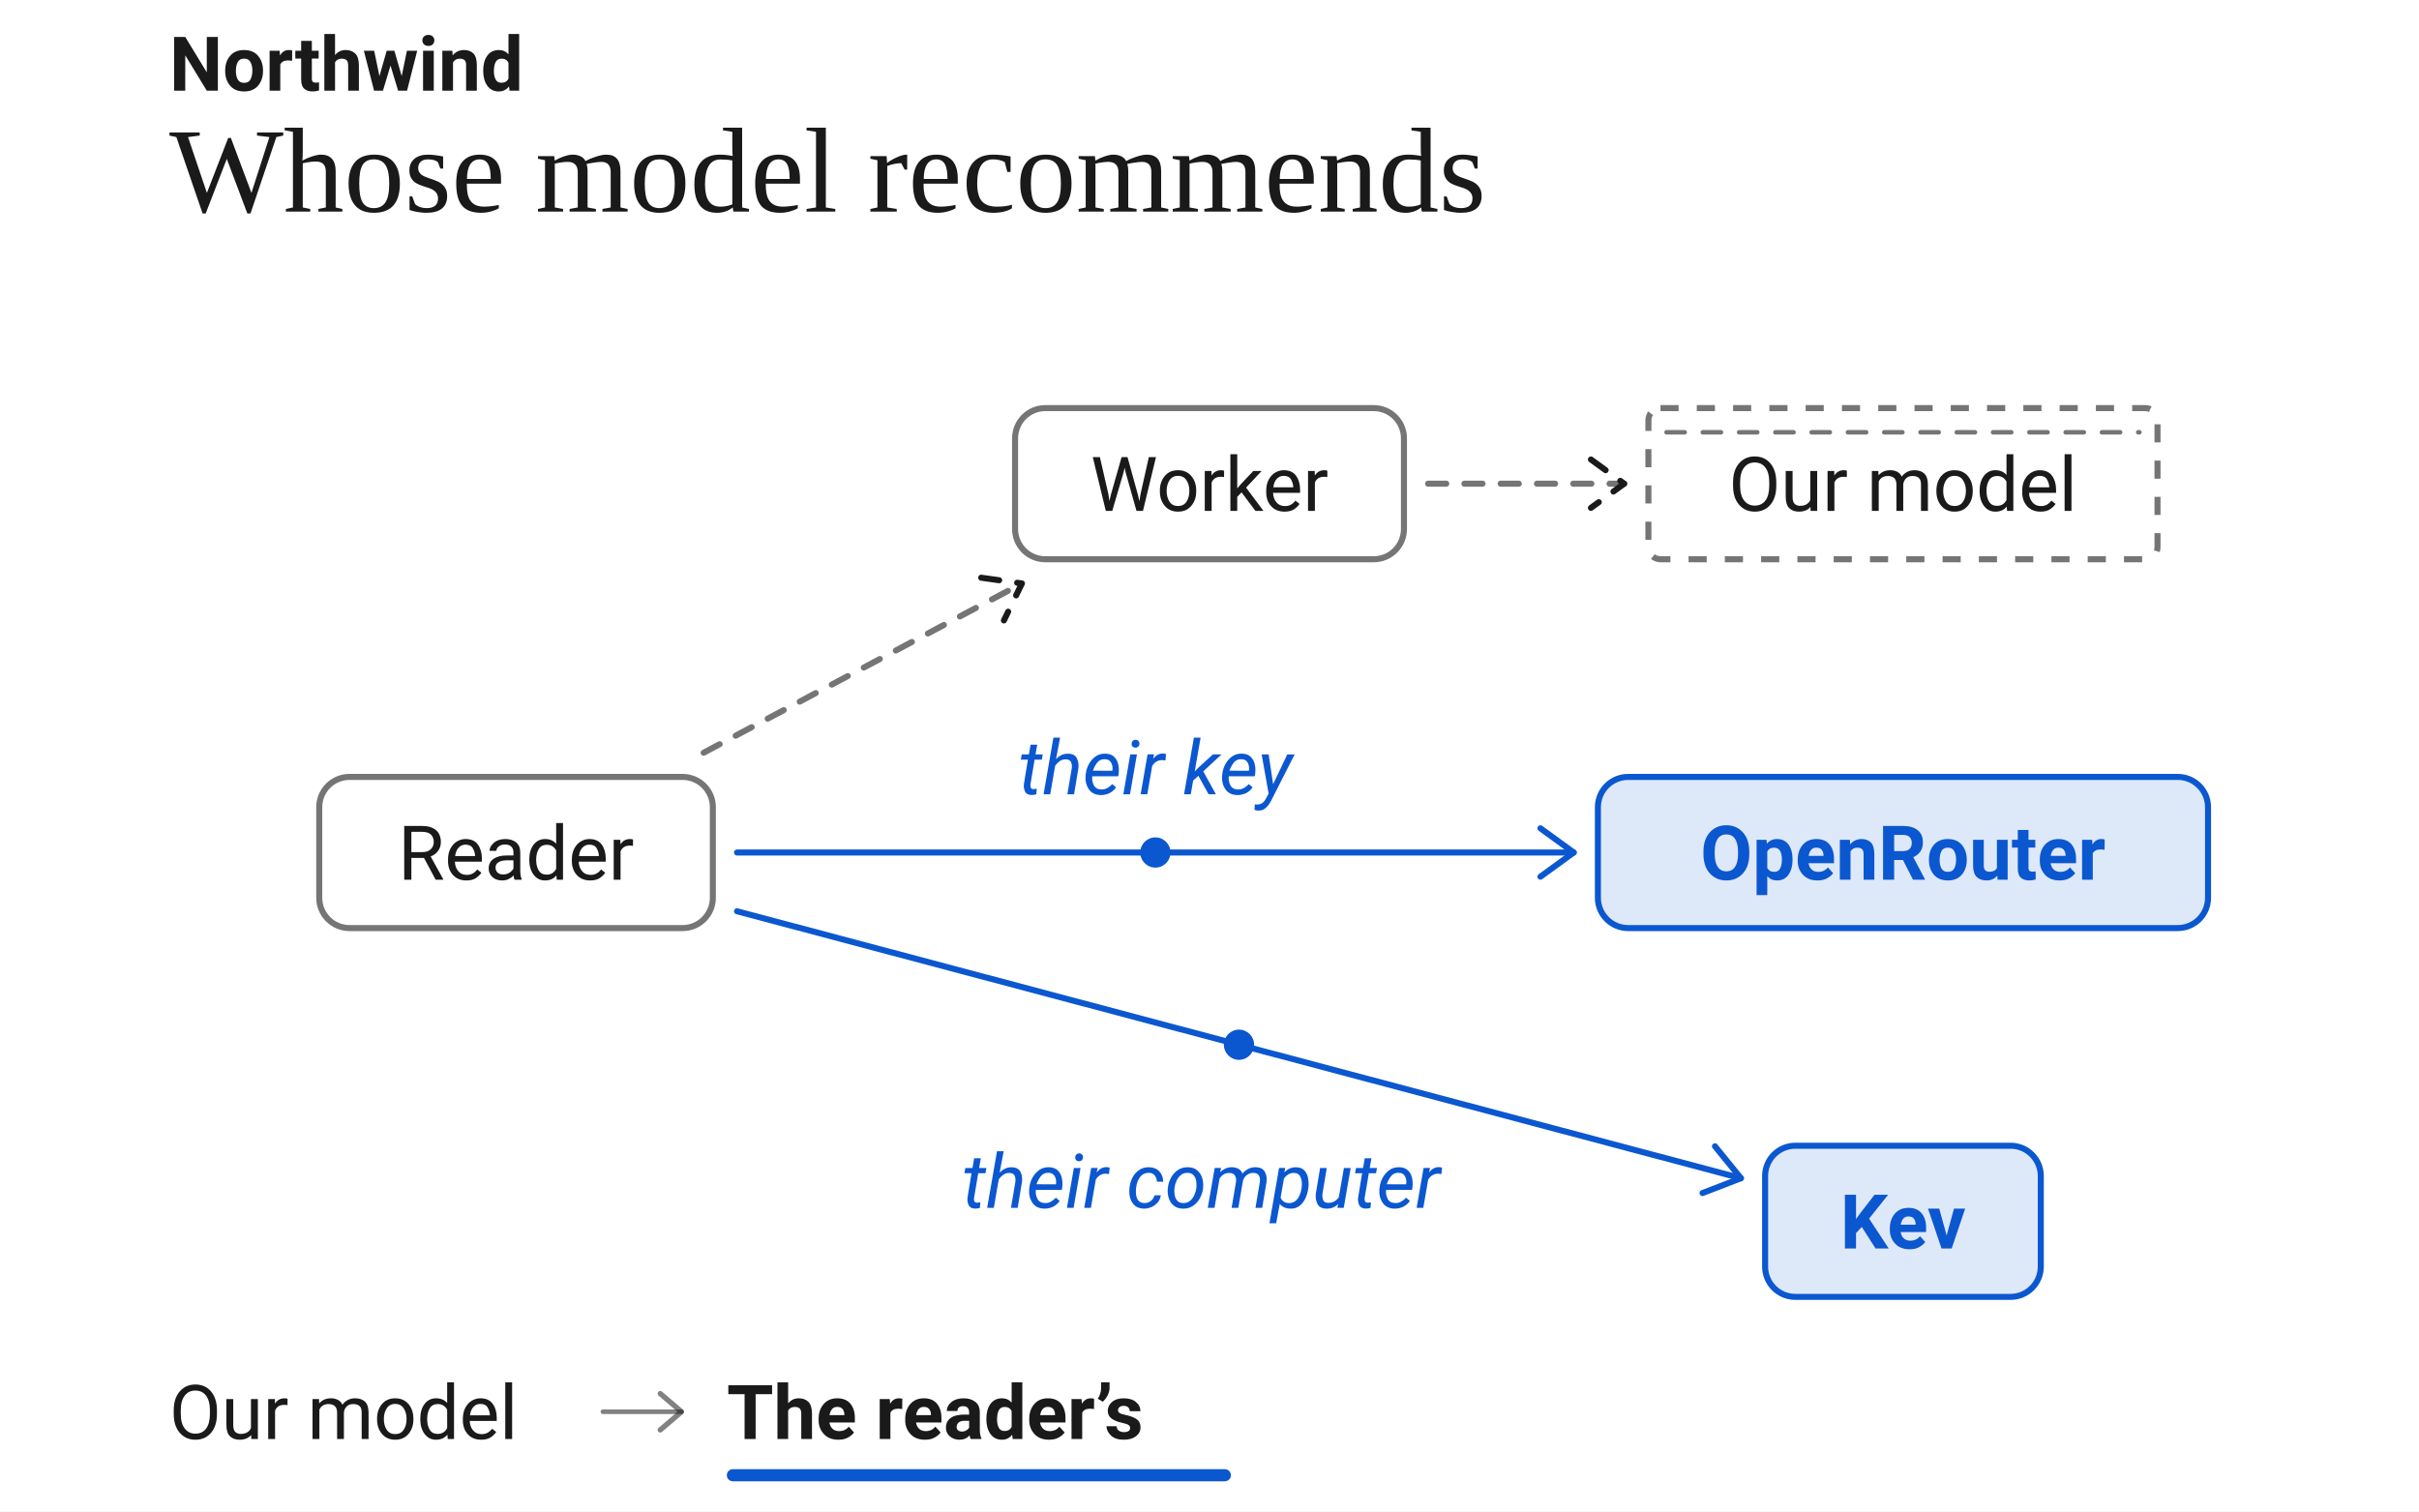
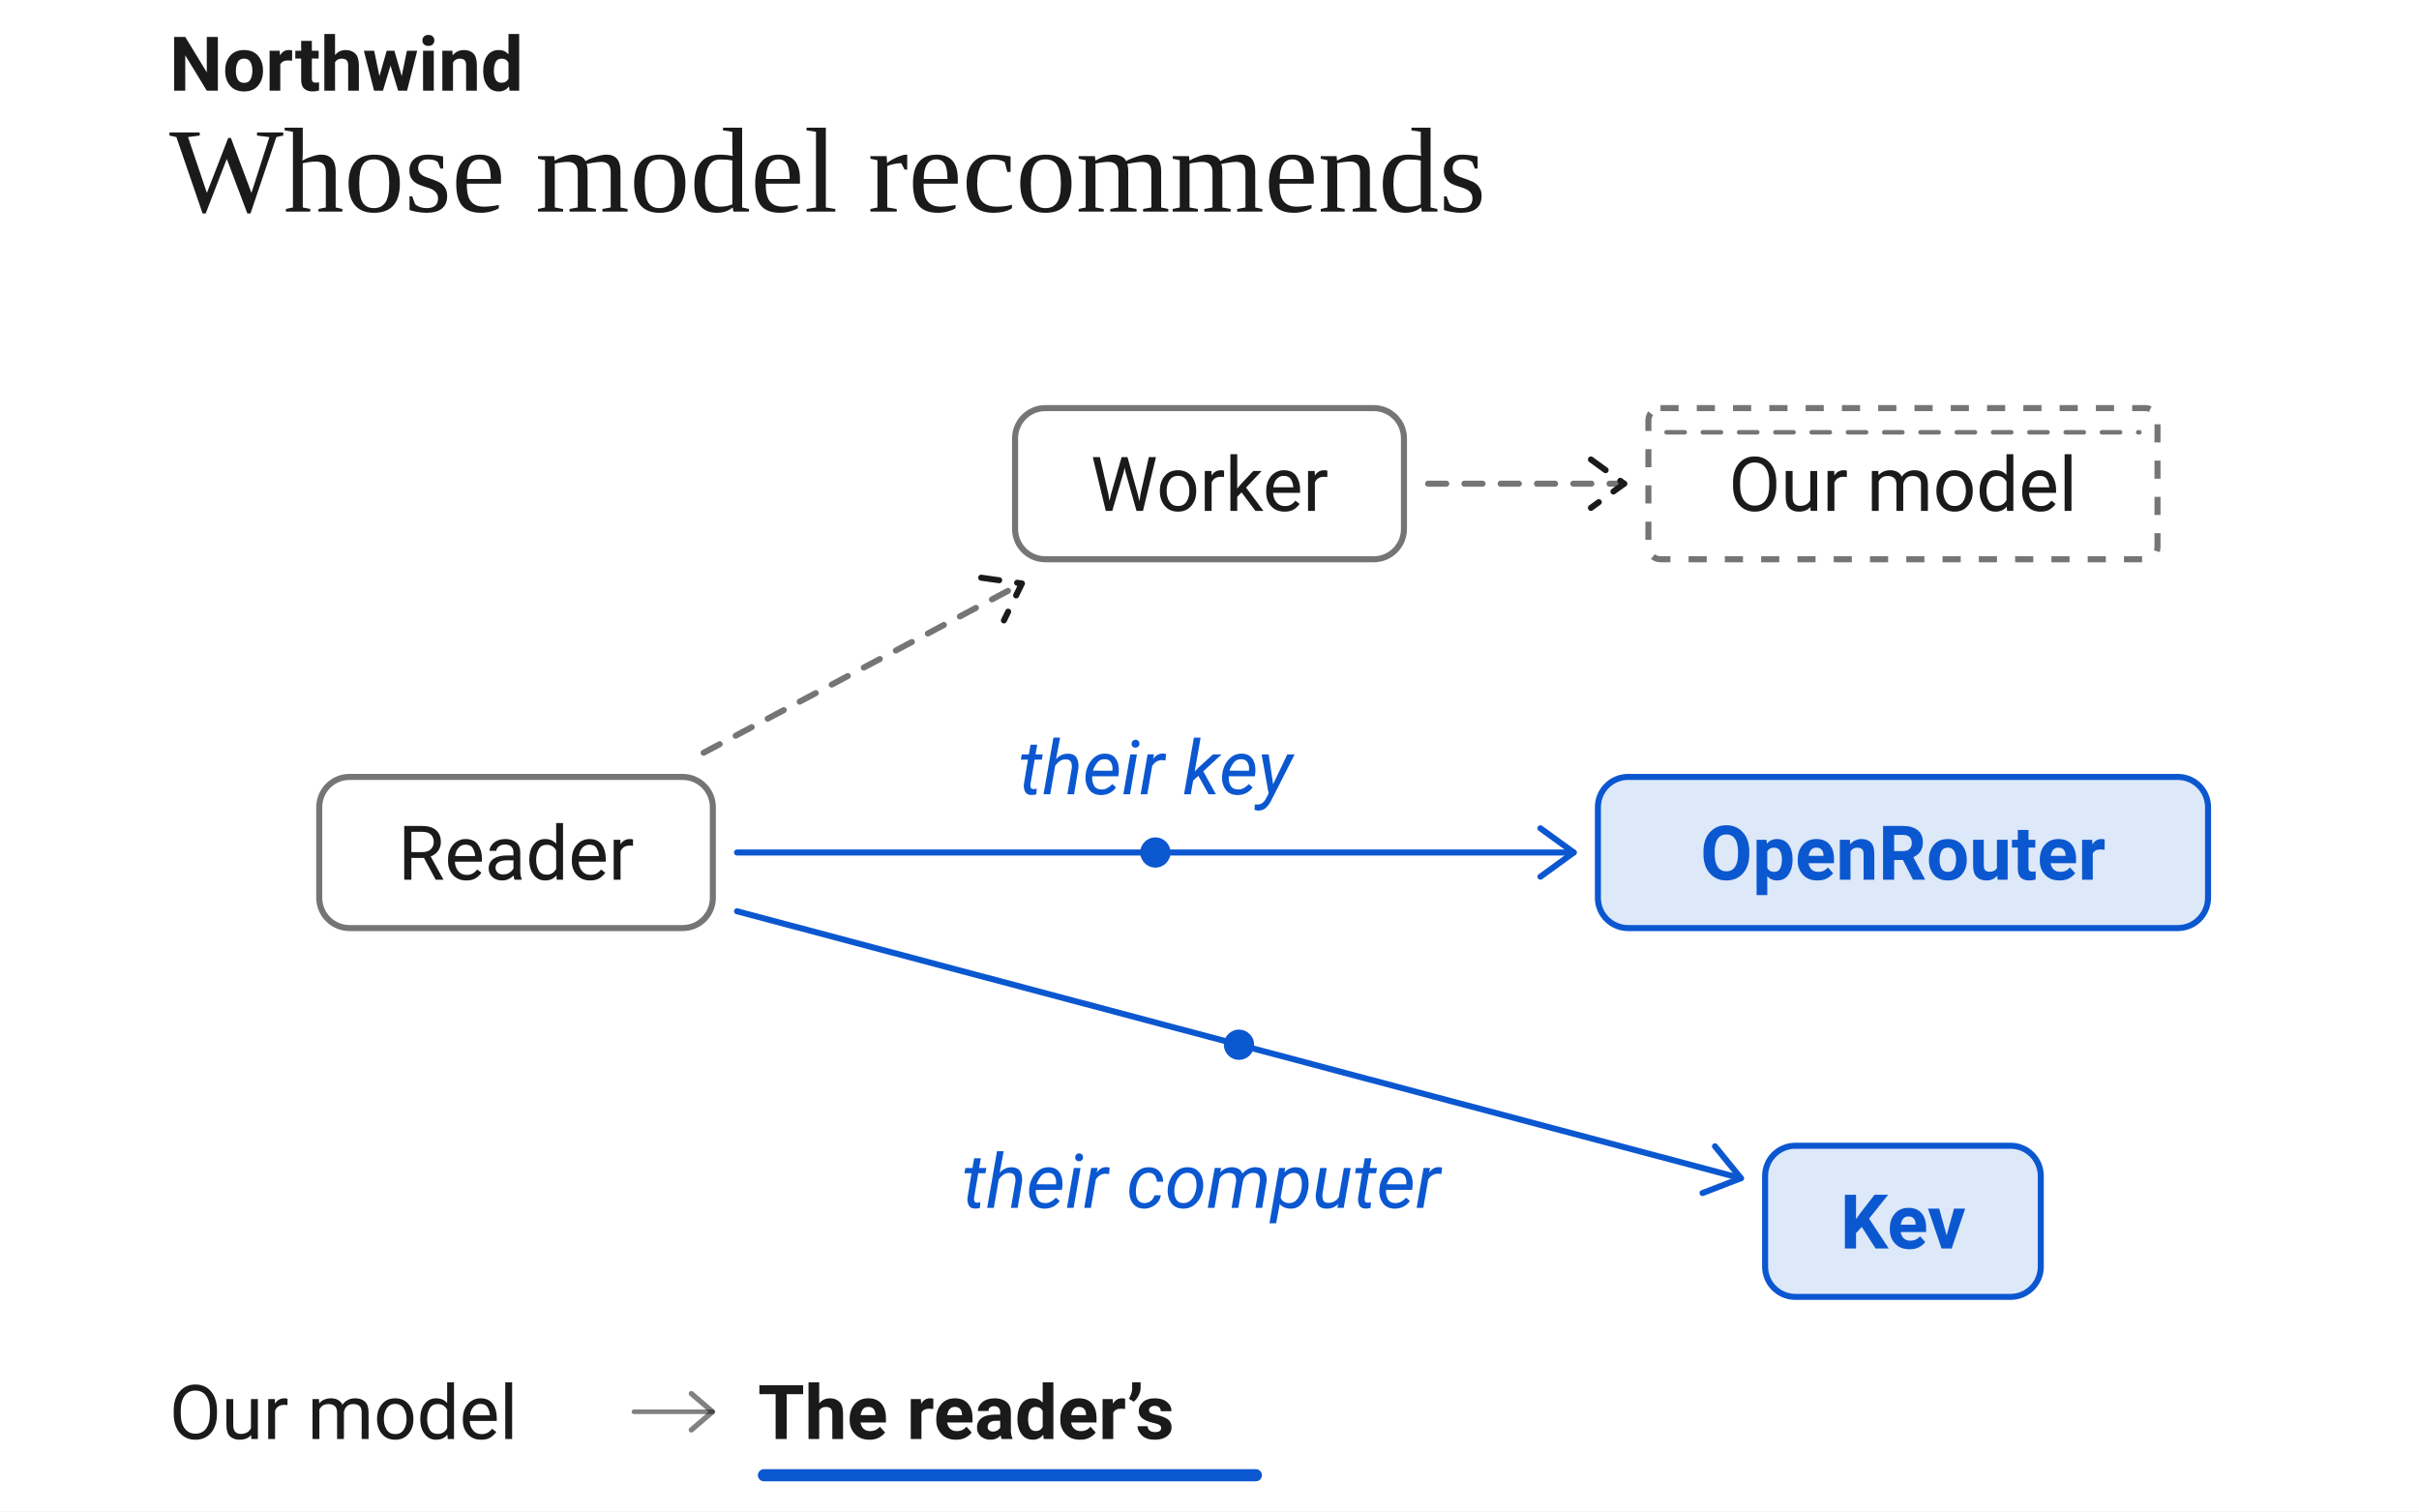
<svg xmlns="http://www.w3.org/2000/svg" viewBox="0 0 800 500">
  <rect width="800" height="500" fill="#FFFFFF" />
  <text x="56" y="30" font-family="system-ui, -apple-system, 'Segoe UI', Roboto, 'Helvetica Neue', Arial, sans-serif" font-size="25" fill="#1A1A1A" text-anchor="start" font-weight="600">Northwind</text>
  <text x="56" y="70" font-family="Georgia, 'Iowan Old Style', 'Times New Roman', serif" font-size="40" fill="#1A1A1A" text-anchor="start">Whose model recommends</text>
  <g stroke-dasharray="6 6">
    <animate attributeName="opacity" values="1;0.12" keyTimes="0;0.5" calcMode="discrete" dur="6.4s" repeatCount="indefinite" />
    <animate attributeName="stroke-dasharray" values="none;6 6" keyTimes="0;0.5" calcMode="discrete" dur="6.4s" repeatCount="indefinite" />
    <line x1="232.7" y1="249" x2="337.97" y2="193" stroke="#1A1A1A" stroke-opacity="0.6" stroke-width="2" stroke-linecap="round" />
    <circle cx="285.33" cy="221" r="5" fill="#1A1A1A" opacity="0">
      <animateMotion path="M-52.63 28 L52.63 -28" dur="1.8s" begin="-0.9s" repeatCount="indefinite" />
      <animate attributeName="opacity" values="1;0" keyTimes="0;0.5" calcMode="discrete" dur="6.4s" repeatCount="indefinite" />
    </circle>
    <path d="M324.5 191.1 L337.97 193 L332.01 205.23" fill="none" stroke="#1A1A1A" stroke-width="2" stroke-linecap="round" stroke-linejoin="round" />
  </g>
  <g stroke-dasharray="6 6">
    <animate attributeName="opacity" values="1;0.12" keyTimes="0;0.5" calcMode="discrete" dur="6.4s" repeatCount="indefinite" />
    <animate attributeName="stroke-dasharray" values="none;6 6" keyTimes="0;0.5" calcMode="discrete" dur="6.4s" repeatCount="indefinite" />
    <line x1="472.3" y1="160" x2="537.15" y2="160" stroke="#1A1A1A" stroke-opacity="0.6" stroke-width="2" stroke-linecap="round" />
    <circle cx="504.73" cy="160" r="5" fill="#1A1A1A" opacity="0">
      <animateMotion path="M-32.42 0 L32.42 0" dur="1.8s" begin="-0.9s" repeatCount="indefinite" />
      <animate attributeName="opacity" values="1;0" keyTimes="0;0.5" calcMode="discrete" dur="6.4s" repeatCount="indefinite" />
    </circle>
    <path d="M526.15 152 L537.15 160 L526.15 168" fill="none" stroke="#1A1A1A" stroke-width="2" stroke-linecap="round" stroke-linejoin="round" />
  </g>
  <g>
    <animate attributeName="opacity" values="0.12;1" keyTimes="0;0.5" calcMode="discrete" dur="6.4s" repeatCount="indefinite" />
    <animate attributeName="stroke-dasharray" values="6 6;none" keyTimes="0;0.5" calcMode="discrete" dur="6.4s" repeatCount="indefinite" />
    <line x1="243.75" y1="282" x2="520.45" y2="282" stroke="#0B57D0" stroke-opacity="1" stroke-width="2" stroke-linecap="round" />
    <circle cx="382.1" cy="282" r="5" fill="#0B57D0">
      <animateMotion path="M-138.35 0 L138.35 0" dur="1.8s" begin="-0.9s" repeatCount="indefinite" />
      <animate attributeName="opacity" values="0;1" keyTimes="0;0.5" calcMode="discrete" dur="6.4s" repeatCount="indefinite" />
    </circle>
    <path d="M509.45 274 L520.45 282 L509.45 290" fill="none" stroke="#0B57D0" stroke-width="2" stroke-linecap="round" stroke-linejoin="round" />
    <text x="382.1" y="262.75" font-family="system-ui, -apple-system, 'Segoe UI', Roboto, 'Helvetica Neue', Arial, sans-serif" font-size="25" fill="#0B57D0" text-anchor="middle" font-style="italic">their key</text>
  </g>
  <g>
    <animate attributeName="opacity" values="0.12;1" keyTimes="0;0.5" calcMode="discrete" dur="6.4s" repeatCount="indefinite" />
    <animate attributeName="stroke-dasharray" values="6 6;none" keyTimes="0;0.5" calcMode="discrete" dur="6.4s" repeatCount="indefinite" />
    <line x1="243.75" y1="301.44" x2="575.75" y2="389.75" stroke="#0B57D0" stroke-opacity="1" stroke-width="2" stroke-linecap="round" />
    <circle cx="409.75" cy="345.59" r="5" fill="#0B57D0">
      <animateMotion path="M-166 -44.15 L166 44.15" dur="1.8s" begin="-0.9s" repeatCount="indefinite" />
      <animate attributeName="opacity" values="0;1" keyTimes="0;0.5" calcMode="discrete" dur="6.4s" repeatCount="indefinite" />
    </circle>
    <path d="M567.17 379.19 L575.75 389.75 L563.06 394.65" fill="none" stroke="#0B57D0" stroke-width="2" stroke-linecap="round" stroke-linejoin="round" />
    <text x="397.23" y="399.56" font-family="system-ui, -apple-system, 'Segoe UI', Roboto, 'Helvetica Neue', Arial, sans-serif" font-size="25" fill="#0B57D0" text-anchor="middle" font-style="italic">their computer</text>
  </g>
  <g>
    <rect x="105.58" y="257" width="130.17" height="50" rx="10" fill="none" stroke="#1A1A1A" stroke-opacity="0.6" stroke-width="2" />
    <text x="170.67" y="291" font-family="system-ui, -apple-system, 'Segoe UI', Roboto, 'Helvetica Neue', Arial, sans-serif" font-size="25" fill="#1A1A1A" text-anchor="middle">Reader</text>
  </g>
  <g>
    <rect x="335.7" y="135" width="128.61" height="50" rx="10" fill="none" stroke="#1A1A1A" stroke-opacity="0.6" stroke-width="2" />
    <text x="400" y="169" font-family="system-ui, -apple-system, 'Segoe UI', Roboto, 'Helvetica Neue', Arial, sans-serif" font-size="25" fill="#1A1A1A" text-anchor="middle">Worker</text>
  </g>
  <g stroke-dasharray="6 6">
    <animate attributeName="opacity" values="1;0.12" keyTimes="0;0.5" calcMode="discrete" dur="6.4s" repeatCount="indefinite" />
    <animate attributeName="stroke-dasharray" values="none;6 6" keyTimes="0;0.5" calcMode="discrete" dur="6.4s" repeatCount="indefinite" />
    <rect x="545.15" y="135" width="168.37" height="50" rx="4" fill="none" stroke="#1A1A1A" stroke-opacity="0.6" stroke-width="2" />
    <line x1="551.15" y1="143" x2="707.52" y2="143" stroke="#1A1A1A" stroke-opacity="0.6" stroke-width="1.5" stroke-linecap="round" />
    <text x="629.33" y="169" font-family="system-ui, -apple-system, 'Segoe UI', Roboto, 'Helvetica Neue', Arial, sans-serif" font-size="25" fill="#1A1A1A" text-anchor="middle">Our model</text>
  </g>
  <g>
    <animate attributeName="opacity" values="0.12;1" keyTimes="0;0.5" calcMode="discrete" dur="6.4s" repeatCount="indefinite" />
    <animate attributeName="stroke-dasharray" values="6 6;none" keyTimes="0;0.5" calcMode="discrete" dur="6.4s" repeatCount="indefinite" />
    <rect x="528.45" y="257" width="201.78" height="50" rx="10" fill="#0B57D0" fill-opacity="0.14" stroke="#0B57D0" stroke-opacity="1" stroke-width="2" />
    <text x="629.33" y="291" font-family="system-ui, -apple-system, 'Segoe UI', Roboto, 'Helvetica Neue', Arial, sans-serif" font-size="25" fill="#0B57D0" text-anchor="middle" font-weight="600">OpenRouter</text>
  </g>
  <g>
    <animate attributeName="opacity" values="0.12;1" keyTimes="0;0.5" calcMode="discrete" dur="6.4s" repeatCount="indefinite" />
    <animate attributeName="stroke-dasharray" values="6 6;none" keyTimes="0;0.5" calcMode="discrete" dur="6.4s" repeatCount="indefinite" />
    <rect x="583.75" y="379" width="91.17" height="50" rx="10" fill="#0B57D0" fill-opacity="0.14" stroke="#0B57D0" stroke-opacity="1" stroke-width="2" />
    <text x="629.33" y="413" font-family="system-ui, -apple-system, 'Segoe UI', Roboto, 'Helvetica Neue', Arial, sans-serif" font-size="25" fill="#0B57D0" text-anchor="middle" font-weight="600">Kev</text>
  </g>
-   <text x="56" y="476" font-family="system-ui, -apple-system, 'Segoe UI', Roboto, 'Helvetica Neue', Arial, sans-serif" font-size="25" fill="#1A1A1A" text-anchor="start">Our model</text>
-   <line x1="199.37" y1="467" x2="225.37" y2="467" stroke="#1A1A1A" stroke-opacity="0.55" stroke-width="1.5" stroke-linecap="round" />
-   <path d="M218.37 461 L225.37 467 L218.37 473" fill="none" stroke="#1A1A1A" stroke-opacity="0.55" stroke-width="1.75" stroke-linecap="round" stroke-linejoin="round" />
-   <text x="240.37" y="476" font-family="system-ui, -apple-system, 'Segoe UI', Roboto, 'Helvetica Neue', Arial, sans-serif" font-size="25" fill="#1A1A1A" text-anchor="start" font-weight="600">The reader’s</text>
-   <rect x="240.37" y="486" width="166.71" height="4" rx="2" fill="#0B57D0">
-     <animate attributeName="x" values="56;240.37" keyTimes="0;0.5" calcMode="discrete" dur="6.4s" repeatCount="indefinite" />
-     <animate attributeName="width" values="128.37;166.71" keyTimes="0;0.5" calcMode="discrete" dur="6.4s" repeatCount="indefinite" />
+   <text x="56" y="476" font-family="system-ui, -apple-system, 'Segoe UI', Roboto, 'Helvetica Neue', Arial, sans-serif" font-size="25" fill="#1A1A1A" text-anchor="start">Our model<animate attributeName="font-weight" values="600;400" keyTimes="0;0.5" calcMode="discrete" dur="6.4s" repeatCount="indefinite" />
+   </text>
+   <line x1="209.64" y1="467" x2="235.64" y2="467" stroke="#1A1A1A" stroke-opacity="0.55" stroke-width="1.5" stroke-linecap="round" />
+   <path d="M228.64 461 L235.64 467 L228.64 473" fill="none" stroke="#1A1A1A" stroke-opacity="0.55" stroke-width="1.75" stroke-linecap="round" stroke-linejoin="round" />
+   <text x="250.64" y="476" font-family="system-ui, -apple-system, 'Segoe UI', Roboto, 'Helvetica Neue', Arial, sans-serif" font-size="25" fill="#1A1A1A" text-anchor="start" font-weight="600">The reader’s<animate attributeName="font-weight" values="400;600" keyTimes="0;0.5" calcMode="discrete" dur="6.4s" repeatCount="indefinite" />
+   </text>
+   <rect x="250.64" y="486" width="166.71" height="4" rx="2" fill="#0B57D0">
+     <animate attributeName="x" values="56;250.64" keyTimes="0;0.5" calcMode="discrete" dur="6.4s" repeatCount="indefinite" />
+     <animate attributeName="width" values="138.64;166.71" keyTimes="0;0.5" calcMode="discrete" dur="6.4s" repeatCount="indefinite" />
  </rect>
</svg>
